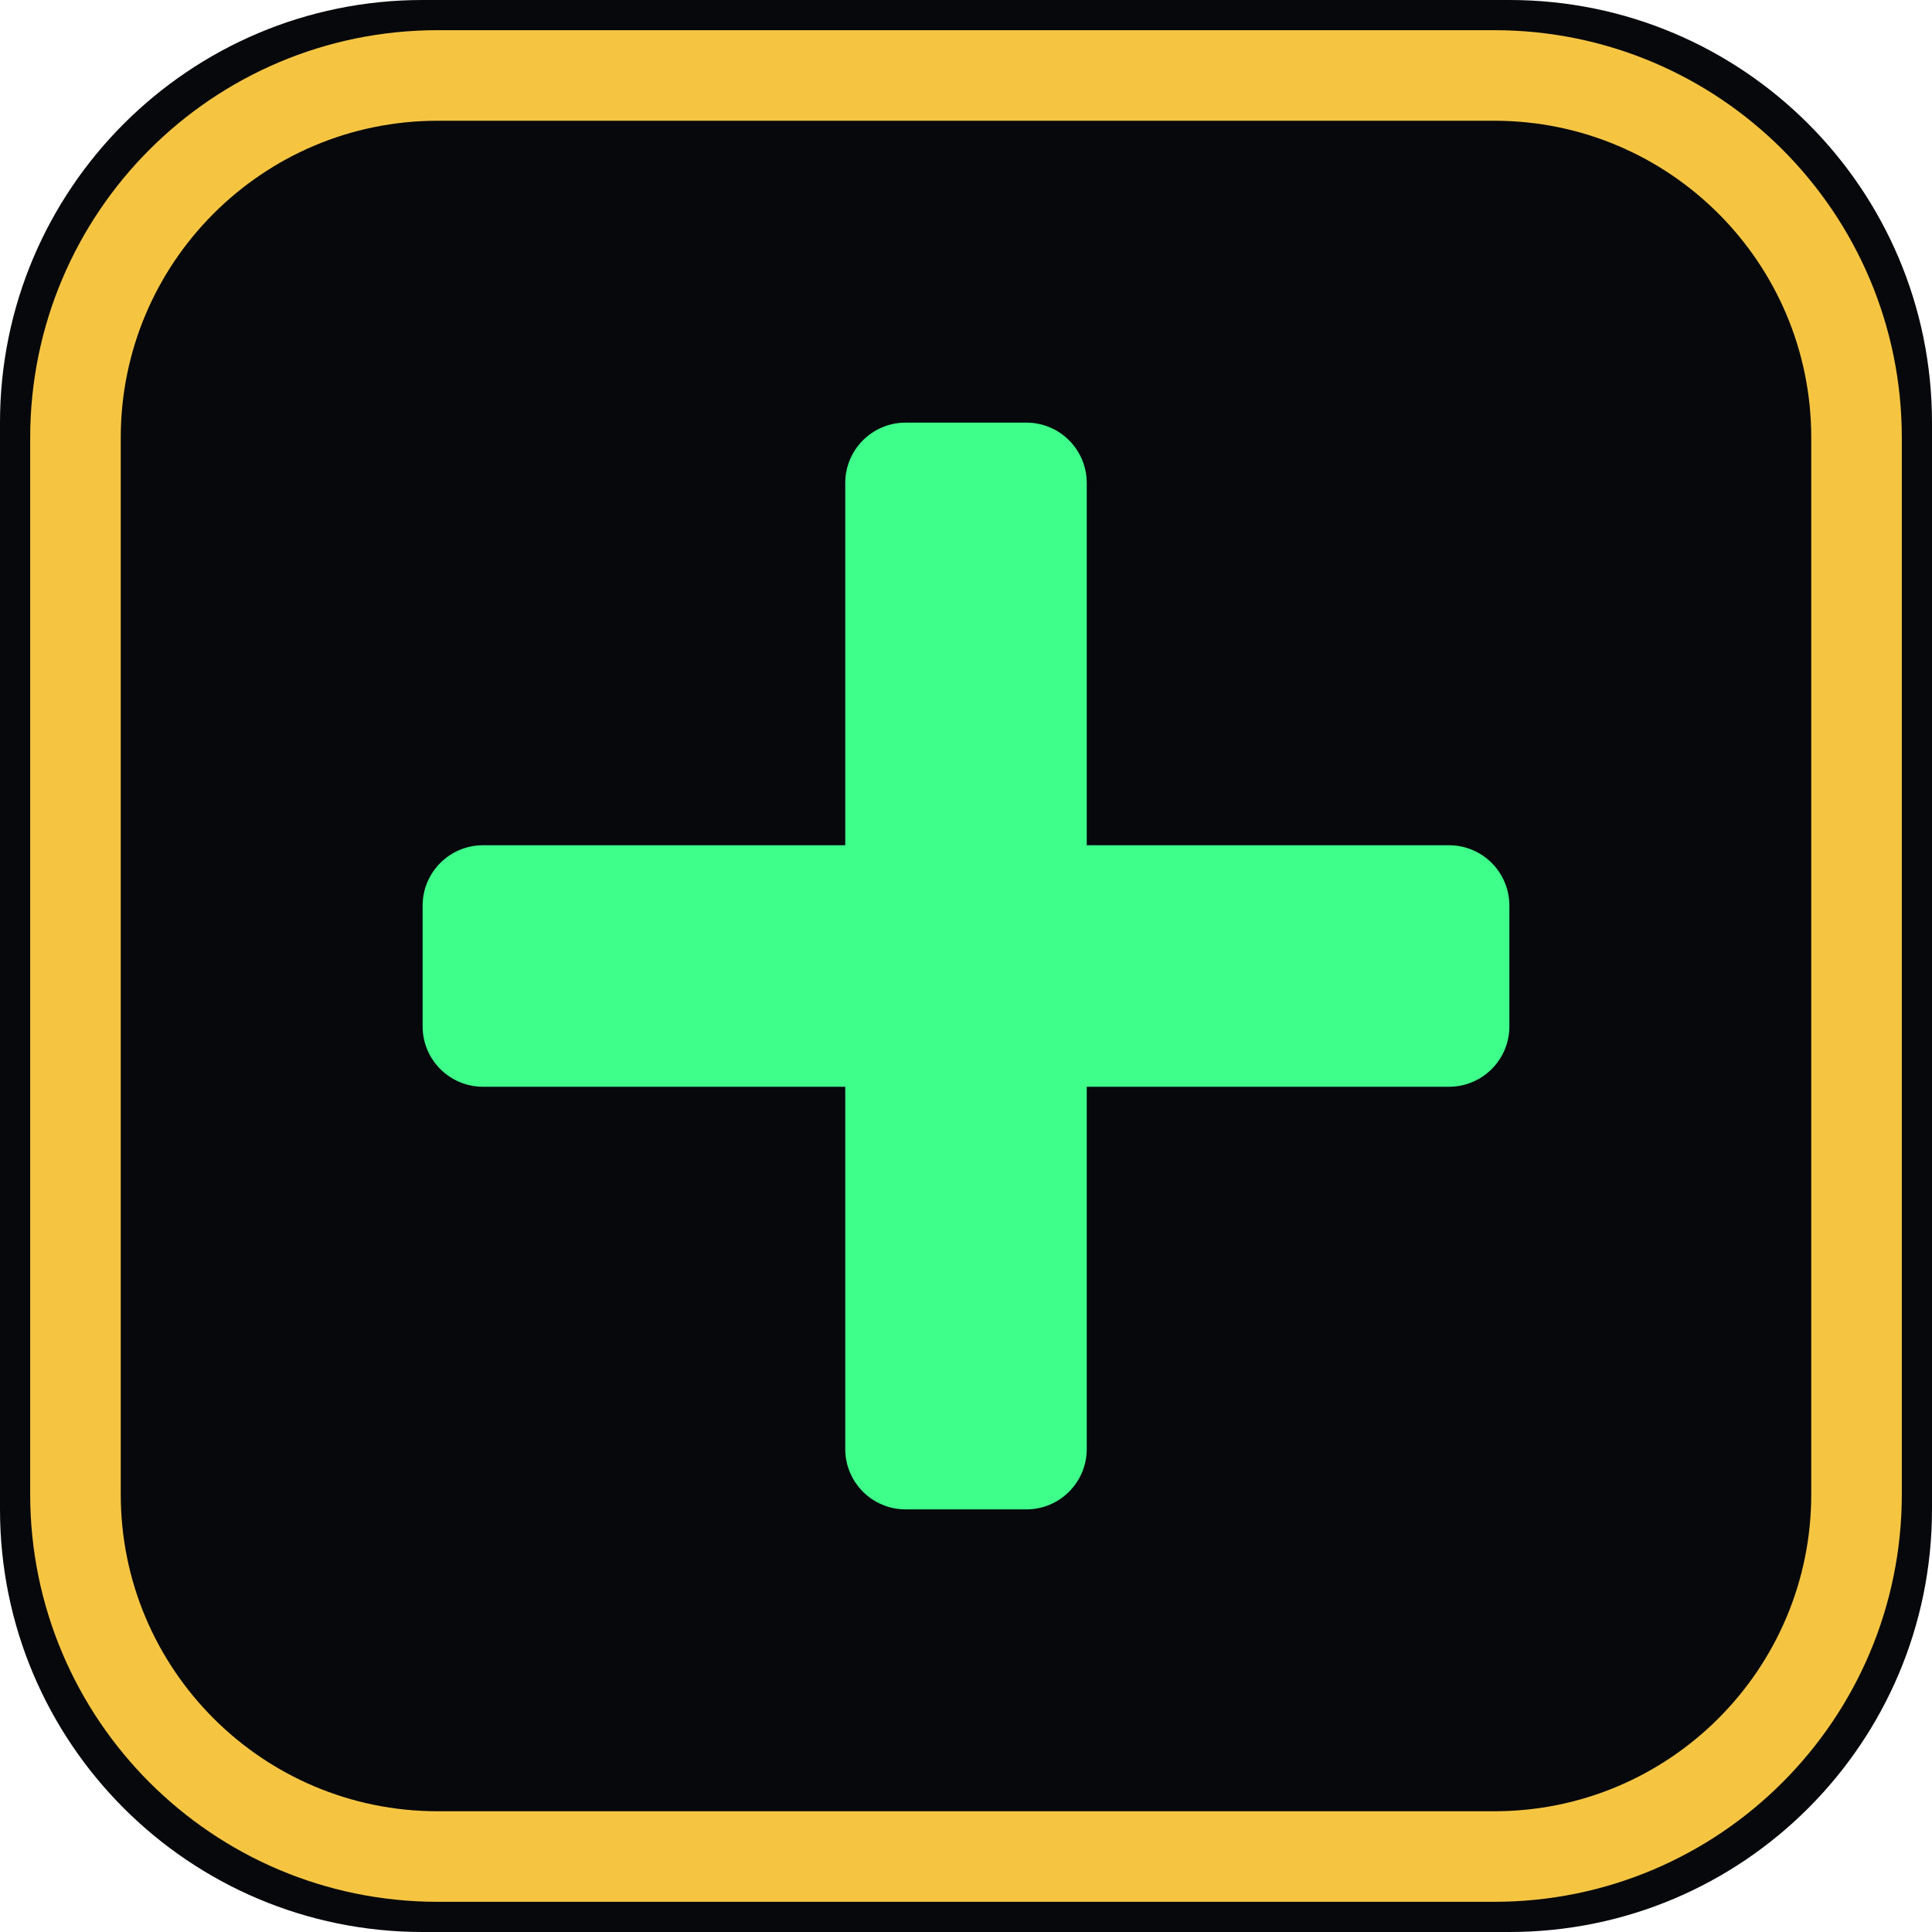
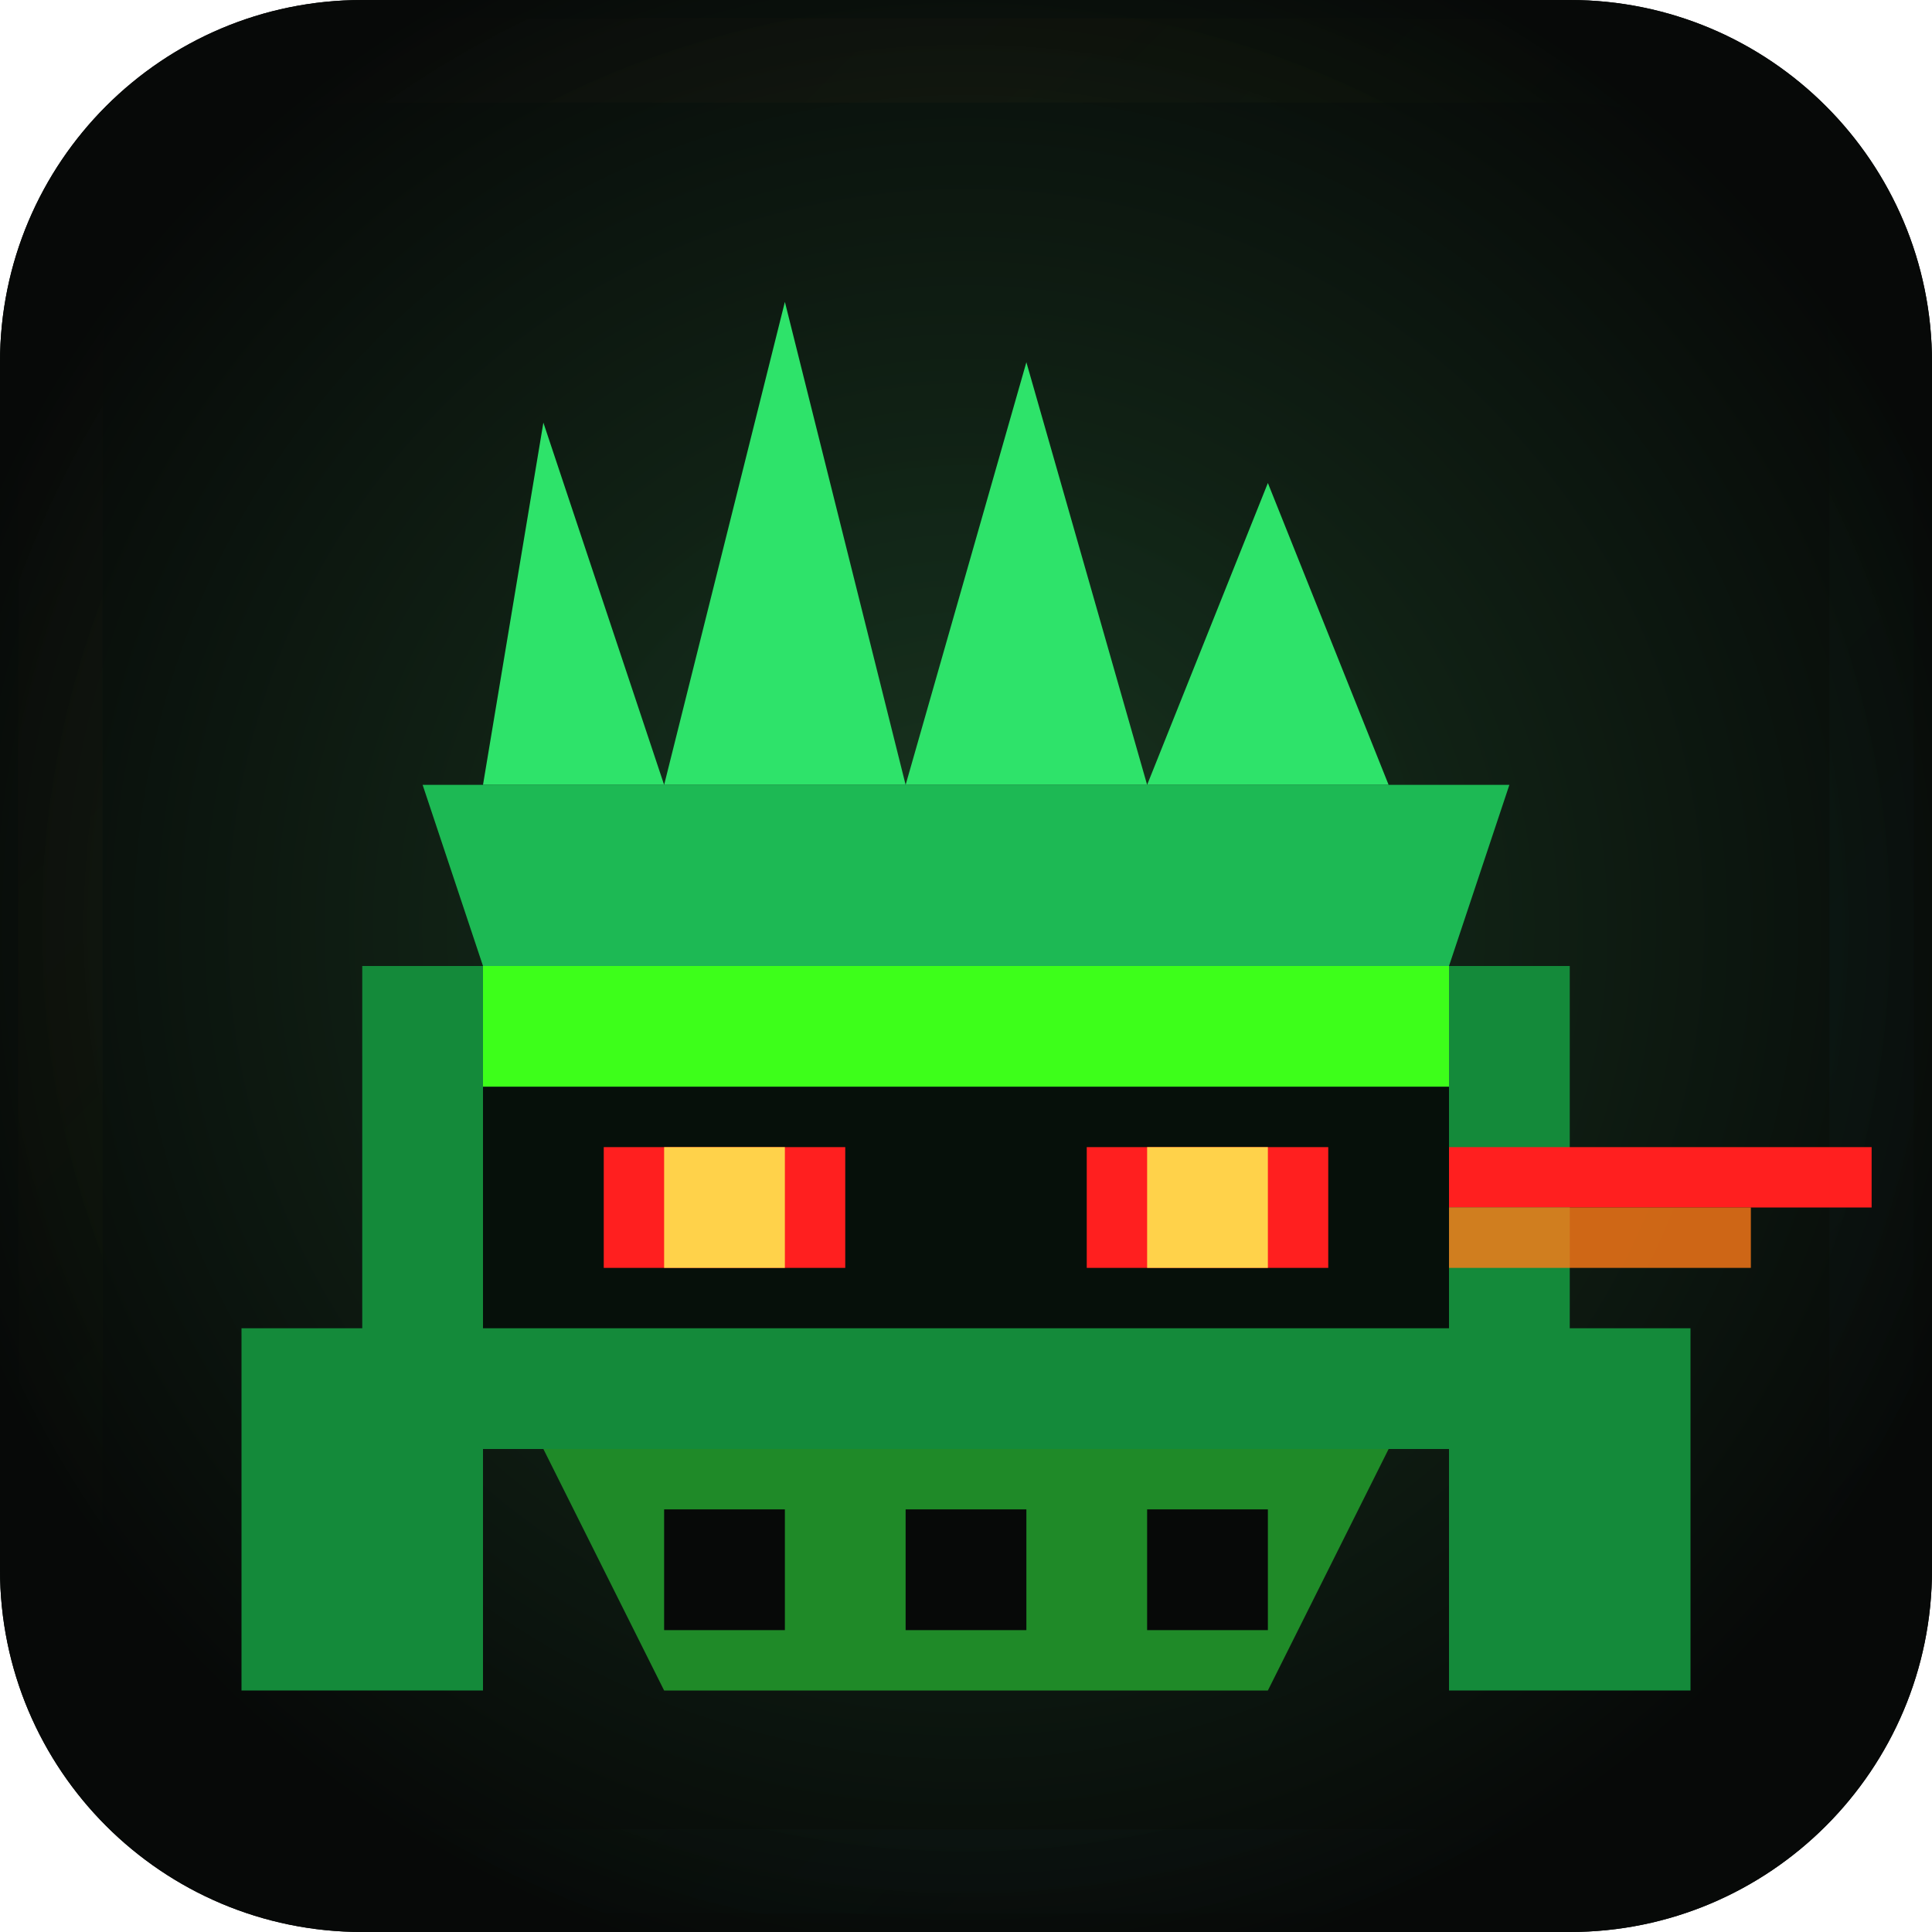
- <svg xmlns="http://www.w3.org/2000/svg" viewBox="0 0 32 32">
-   <rect width="32" height="32" rx="7" fill="#07080c" />
-   <rect x="1.25" y="1.25" width="29.5" height="29.5" rx="6" fill="none" stroke="#f5c542" stroke-width="1.5" />
-   <rect x="14" y="7" width="4" height="18" rx="1" fill="#3dff8a" />
-   <rect x="7" y="14" width="18" height="4" rx="1" fill="#3dff8a" />
+ <svg xmlns="http://www.w3.org/2000/svg" viewBox="0 0 32 32" role="img">
+   <defs>
+     <linearGradient id="rb" x1="0" y1="0" x2="1" y2="1">
+       <stop offset="0" stop-color="#ff3b6b" />
+       <stop offset="0.25" stop-color="#ff8a1f" />
+       <stop offset="0.5" stop-color="#3dff1a" />
+       <stop offset="0.75" stop-color="#3dbbff" />
+       <stop offset="1" stop-color="#b44dff" />
+     </linearGradient>
+     <radialGradient id="glow" cx="50%" cy="48%" r="55%">
+       <stop offset="0" stop-color="#1a3a22" stop-opacity="0.9" />
+       <stop offset="1" stop-color="#070908" stop-opacity="1" />
+     </radialGradient>
+   </defs>
+   <rect width="32" height="32" rx="6" fill="#070908" />
+   <rect x="1" y="1" width="30" height="30" rx="5" fill="none" stroke="url(#rb)" stroke-width="1.4" />
+   <rect width="32" height="32" rx="6" fill="url(#glow)" />
+   <path fill="#2ee36a" d="M9 7l2 6H8zm4-2 2 8h-4zm4 1 2 7h-4zm4 2 2 5h-4z" />
+   <path fill="#1db954" d="M7 13h18l-1 3H8z" />
+   <path fill="#148a3a" d="M6 16h20v8H6z" />
+   <path fill="#3dff1a" d="M8 16h16v2H8z" />
+   <rect x="8" y="18" width="16" height="4" fill="#06100a" />
+   <rect x="10" y="19" width="4" height="2" fill="#ff1f1f" />
+   <rect x="18" y="19" width="4" height="2" fill="#ff1f1f" />
+   <rect x="11" y="19" width="2" height="2" fill="#ffd24a" />
+   <rect x="19" y="19" width="2" height="2" fill="#ffd24a" />
+   <rect x="24" y="19" width="7" height="1" fill="#ff1f1f" />
+   <rect x="24" y="20" width="5" height="1" fill="#ff7a18" opacity="0.8" />
+   <path fill="#1f8a28" d="M9 24h14l-2 4H11z" />
+   <rect x="11" y="25" width="2" height="2" fill="#070908" />
+   <rect x="15" y="25" width="2" height="2" fill="#070908" />
+   <rect x="19" y="25" width="2" height="2" fill="#070908" />
+   <path fill="#148a3a" d="M4 22h4v6H4zm20 0h4v6h-4z" />
</svg>
